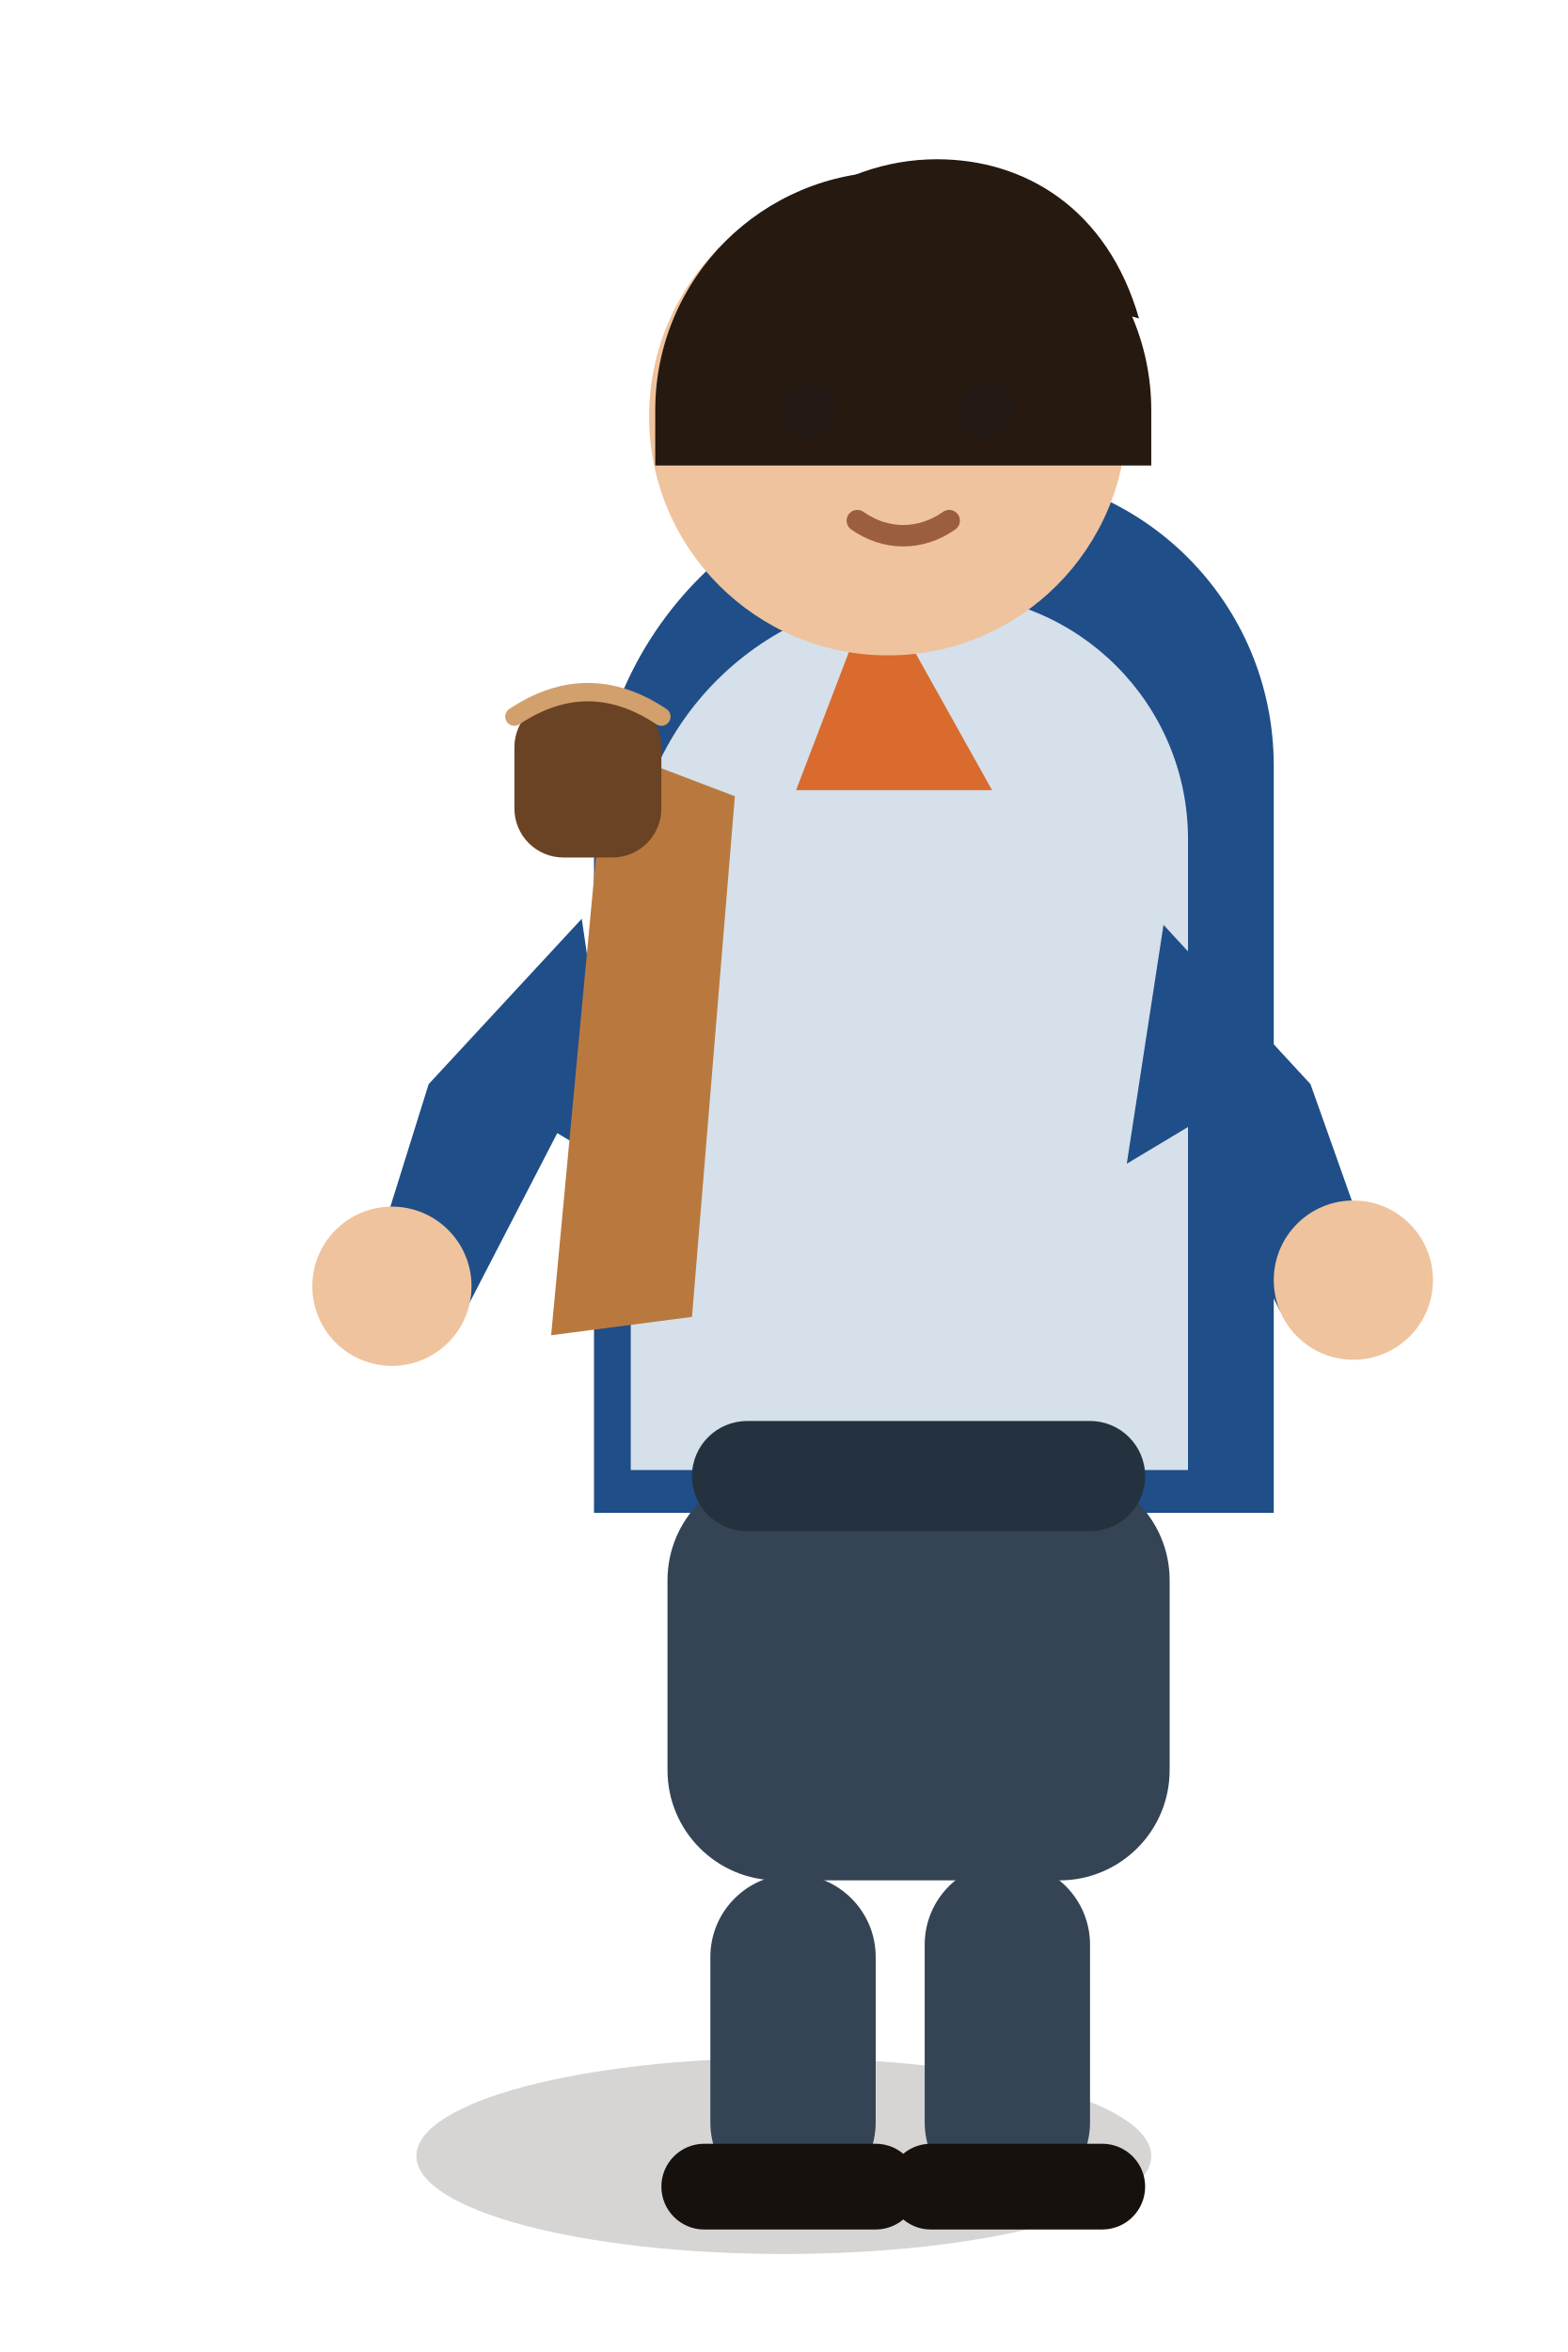
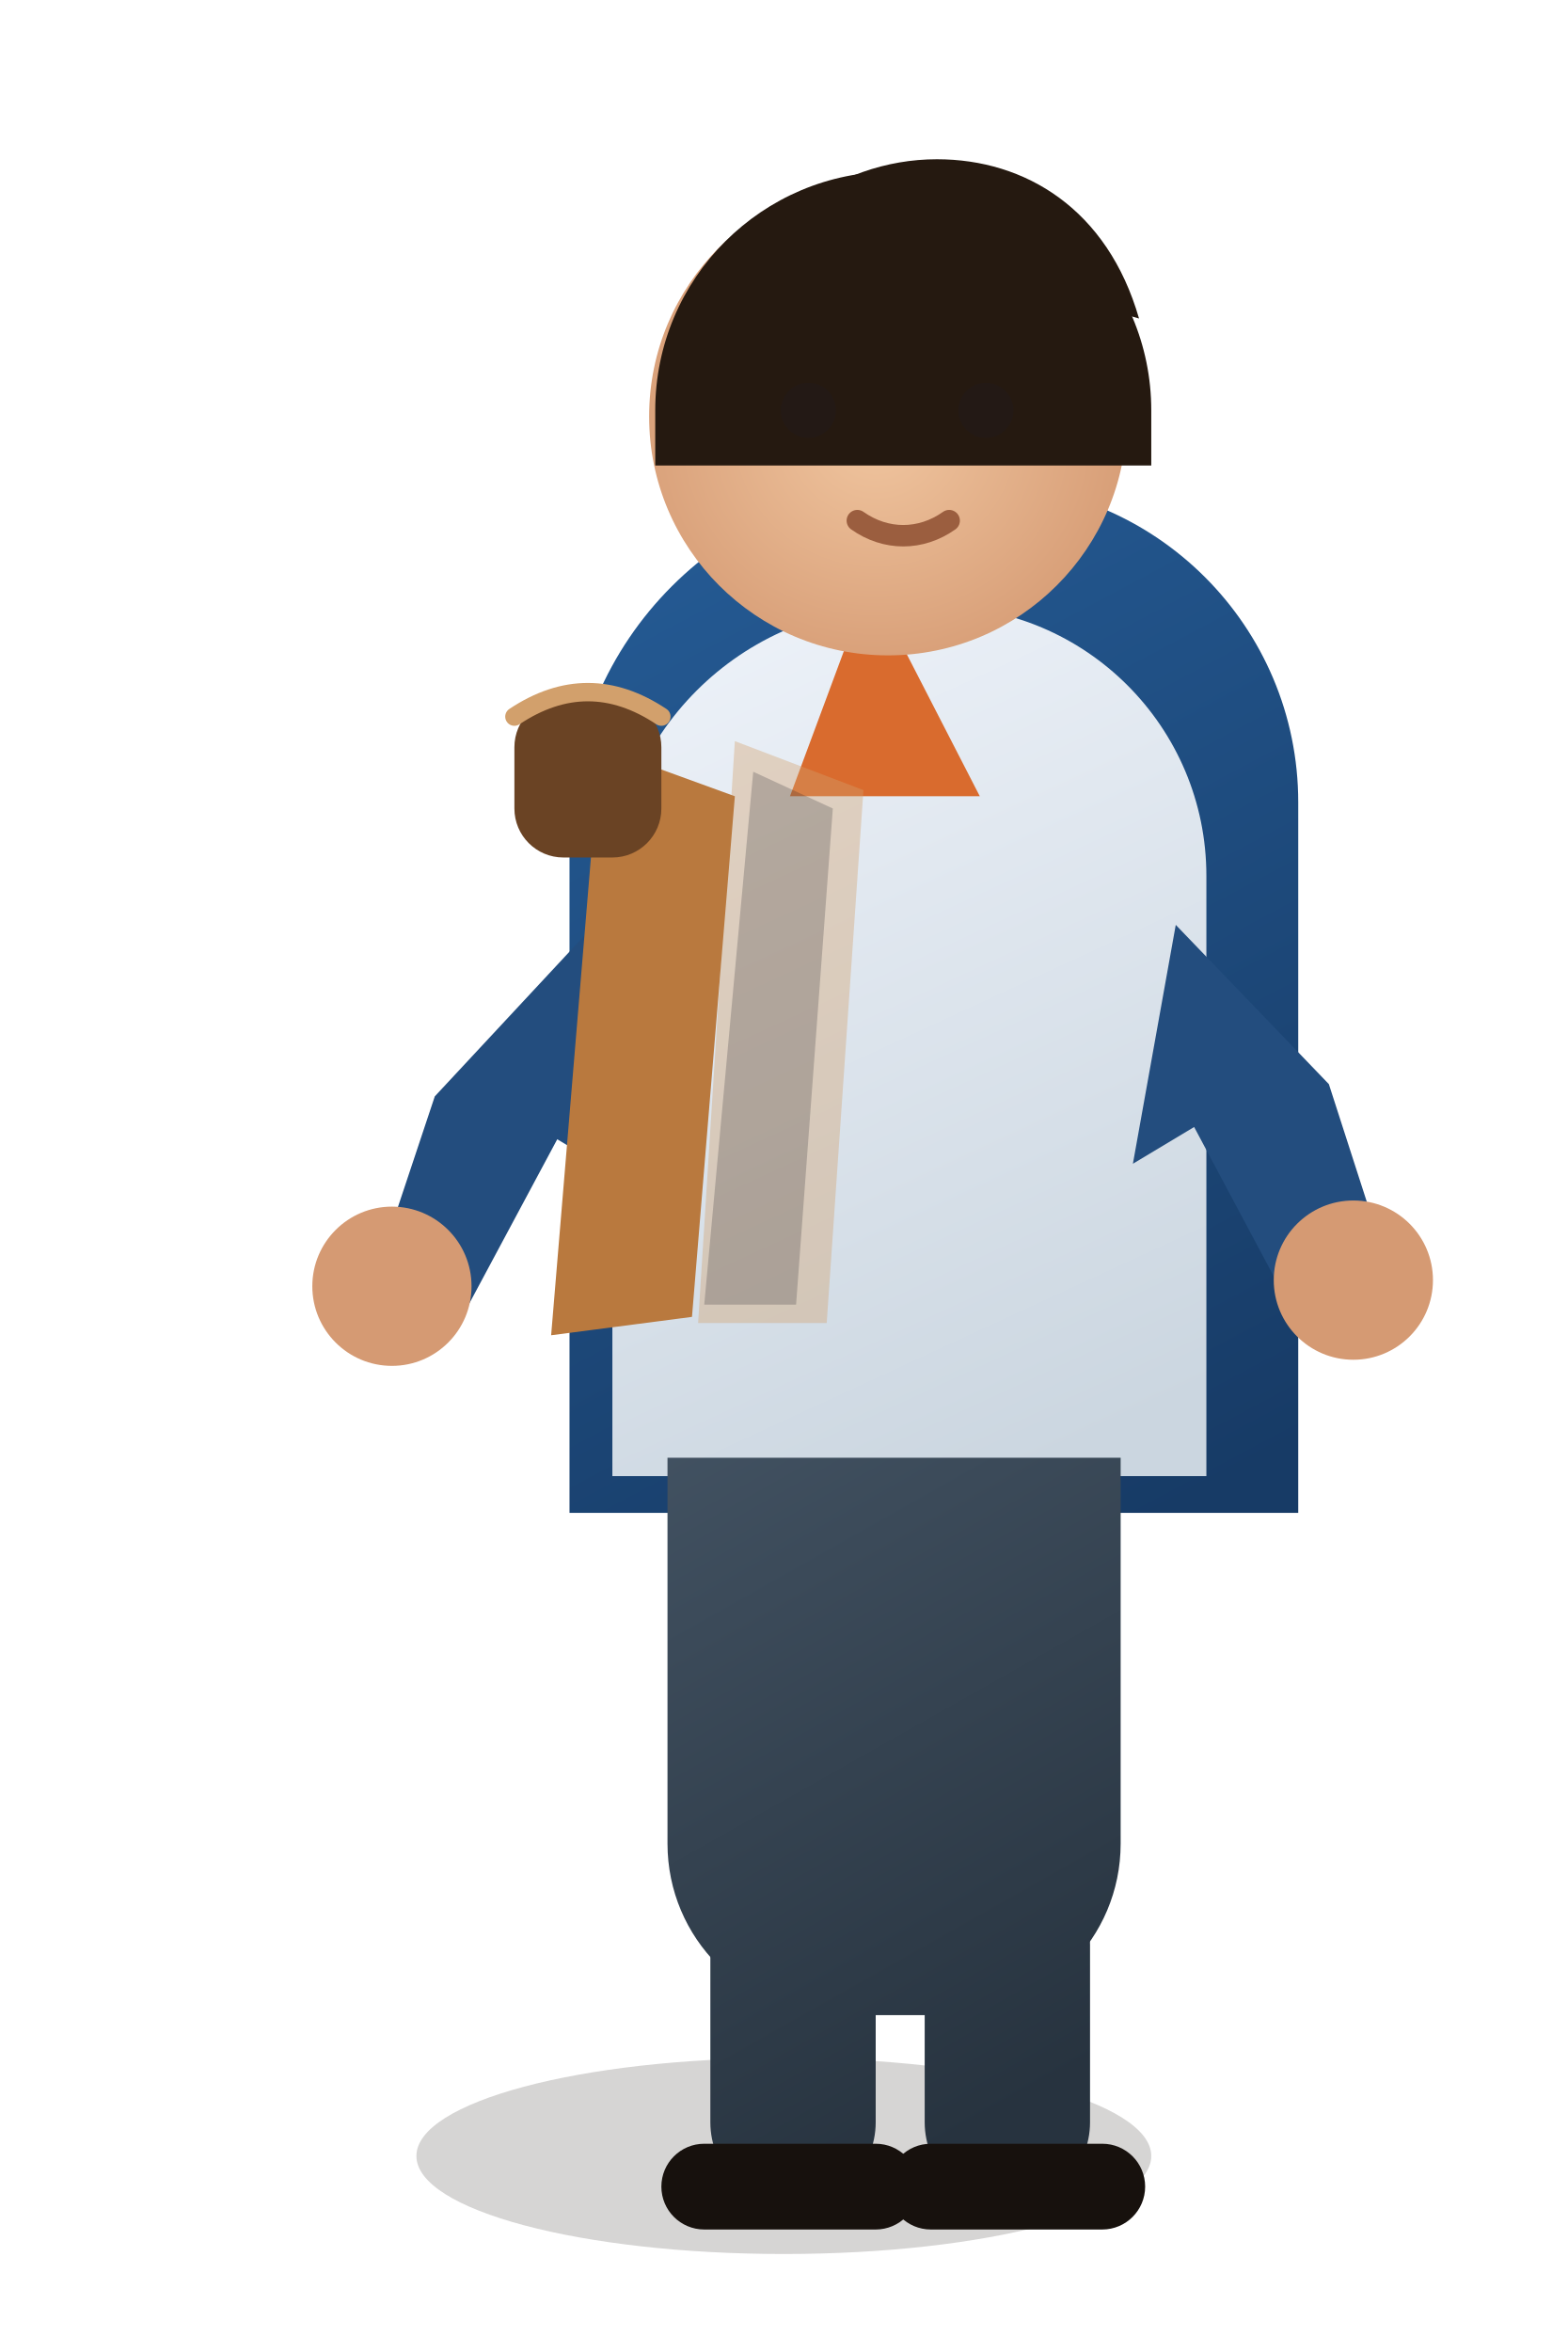
<svg xmlns="http://www.w3.org/2000/svg" width="256" height="384" viewBox="0 0 256 384" fill="none">
+   <defs>
+     <linearGradient id="jacket" x1="88" y1="104" x2="170" y2="258" gradientUnits="userSpaceOnUse">
+       <stop stop-color="#245992" />
+       <stop offset="1" stop-color="#173B66" />
+     </linearGradient>
+     <linearGradient id="shirt" x1="103" y1="110" x2="164" y2="242" gradientUnits="userSpaceOnUse">
+       <stop stop-color="#ECF1F8" />
+       <stop offset="1" stop-color="#CBD6E0" />
+     </linearGradient>
+     <linearGradient id="pants" x1="108" y1="234" x2="169" y2="342" gradientUnits="userSpaceOnUse">
+       <stop stop-color="#425262" />
+       <stop offset="1" stop-color="#27333F" />
+     </linearGradient>
+     <radialGradient id="skinGlow" cx="0" cy="0" r="1" gradientUnits="userSpaceOnUse" gradientTransform="translate(143 71) rotate(90) scale(43 46)">
+       <stop stop-color="#F0C59F" />
+       <stop offset="1" stop-color="#D59A73" />
+     </radialGradient>
+   </defs>
  <ellipse cx="128" cy="352" rx="60" ry="16" fill="#1E1816" fill-opacity="0.18" />
-   <path d="M97 136C97 103.415 123.415 77 156 77H160C186.585 77 208 98.415 208 125V247H97V136Z" fill="#1F4E88" />
-   <path d="M103 145C103 118.49 124.49 97 151 97H154C176.091 97 194 114.909 194 137V240H103V145Z" fill="#D5E0EB" />
-   <path d="M143 95L162 129L130 129L143 95Z" fill="#D96B2E" />
-   <rect x="109" y="240" width="82" height="67" rx="18" fill="#344454" />
-   <rect x="113" y="232" width="74" height="18" rx="9" fill="#243240" />
-   <path d="M95 150L70 177L60 209L76 214L91 185L101 191L95 150Z" fill="#1F4E88" />
-   <path d="M190 151L214 177L225 208L209 214L194 184L184 190L190 151Z" fill="#1F4E88" />
-   <circle cx="64" cy="210" r="13" fill="#EFC39D" />
-   <circle cx="221" cy="209" r="13" fill="#EFC39D" />
-   <rect x="116" y="306" width="27" height="54" rx="13.5" fill="#344454" />
-   <rect x="151" y="304" width="27" height="56" rx="13.5" fill="#344454" />
+   <path d="M93 136C93 104.56 118.56 79 150 79H160C188.719 79 212 102.281 212 131V247H93V136Z" fill="url(#jacket)" />
+   <path d="M100 146C100 120.013 121.013 99 147 99H153C177.301 99 197 118.699 197 143V241H100V146Z" fill="url(#shirt)" />
+   <path d="M142 95L160 130L129 130L142 95Z" fill="#D96B2E" />
+   <path d="M109 238H183V301C183 316.464 170.464 329 155 329H137C121.536 329 109 316.464 109 301V238Z" fill="url(#pants)" />
+   <path d="M98 150L71 179L61 209L76 214L91 186L101 192L98 150Z" fill="#234D7E" />
+   <path d="M192 151L217 177L227 208L211 214L195 184L185 190L192 151Z" fill="#234D7E" />
+   <circle cx="64" cy="210" r="13" fill="url(#skinGlow)" />
+   <circle cx="221" cy="209" r="13" fill="url(#skinGlow)" />
+   <rect x="116" y="306" width="27" height="54" rx="13.5" fill="url(#pants)" />
+   <rect x="151" y="304" width="27" height="56" rx="13.5" fill="url(#pants)" />
  <rect x="108" y="350" width="42" height="14" rx="7" fill="#17110D" />
  <rect x="145" y="350" width="42" height="14" rx="7" fill="#17110D" />
-   <circle cx="145" cy="68" r="39" fill="#EFC39D" />
-   <path d="M107 67C107 45.461 124.461 28 146 28H149C170.539 28 188 45.461 188 67V76H107V67Z" fill="#251910" />
+   <circle cx="145" cy="68" r="39" fill="url(#skinGlow)" />
+   <path d="M107 67C107 45.46 124.461 28 146 28H149C170.539 28 188 45.46 188 67V76H107V67Z" fill="#251910" />
  <path d="M115 57C120.605 37.36 136.486 26 153 26C167.428 26 180.858 34.129 186 52L172 48L159 53L147 46L131 53L115 57Z" fill="#251910" />
  <circle cx="132" cy="67" r="4.5" fill="#231915" />
  <circle cx="161" cy="67" r="4.5" fill="#231915" />
  <path d="M140 85C144.635 88.286 150.365 88.286 155 85" stroke="#9B5E3F" stroke-width="3.5" stroke-linecap="round" />
-   <path d="M99 122L90 218L113 215L120 130L99 122Z" fill="#B9793E" />
+   <path d="M120 121L114 216L135 216L141 129L120 121Z" fill="#D2A06C" fill-opacity="0.38" />
+   <path d="M123 126L115 213L130 213L136 132L123 126Z" fill="#1D1E25" fill-opacity="0.22" />
+   <path d="M98 122L90 218L113 215L120 130L98 122Z" fill="#B9793E" />
  <rect x="84" y="114" width="24" height="26" rx="8" fill="#6A4324" />
  <path d="M84 117C92 111.667 100 111.667 108 117" stroke="#D2A06C" stroke-width="3" stroke-linecap="round" />
</svg>
